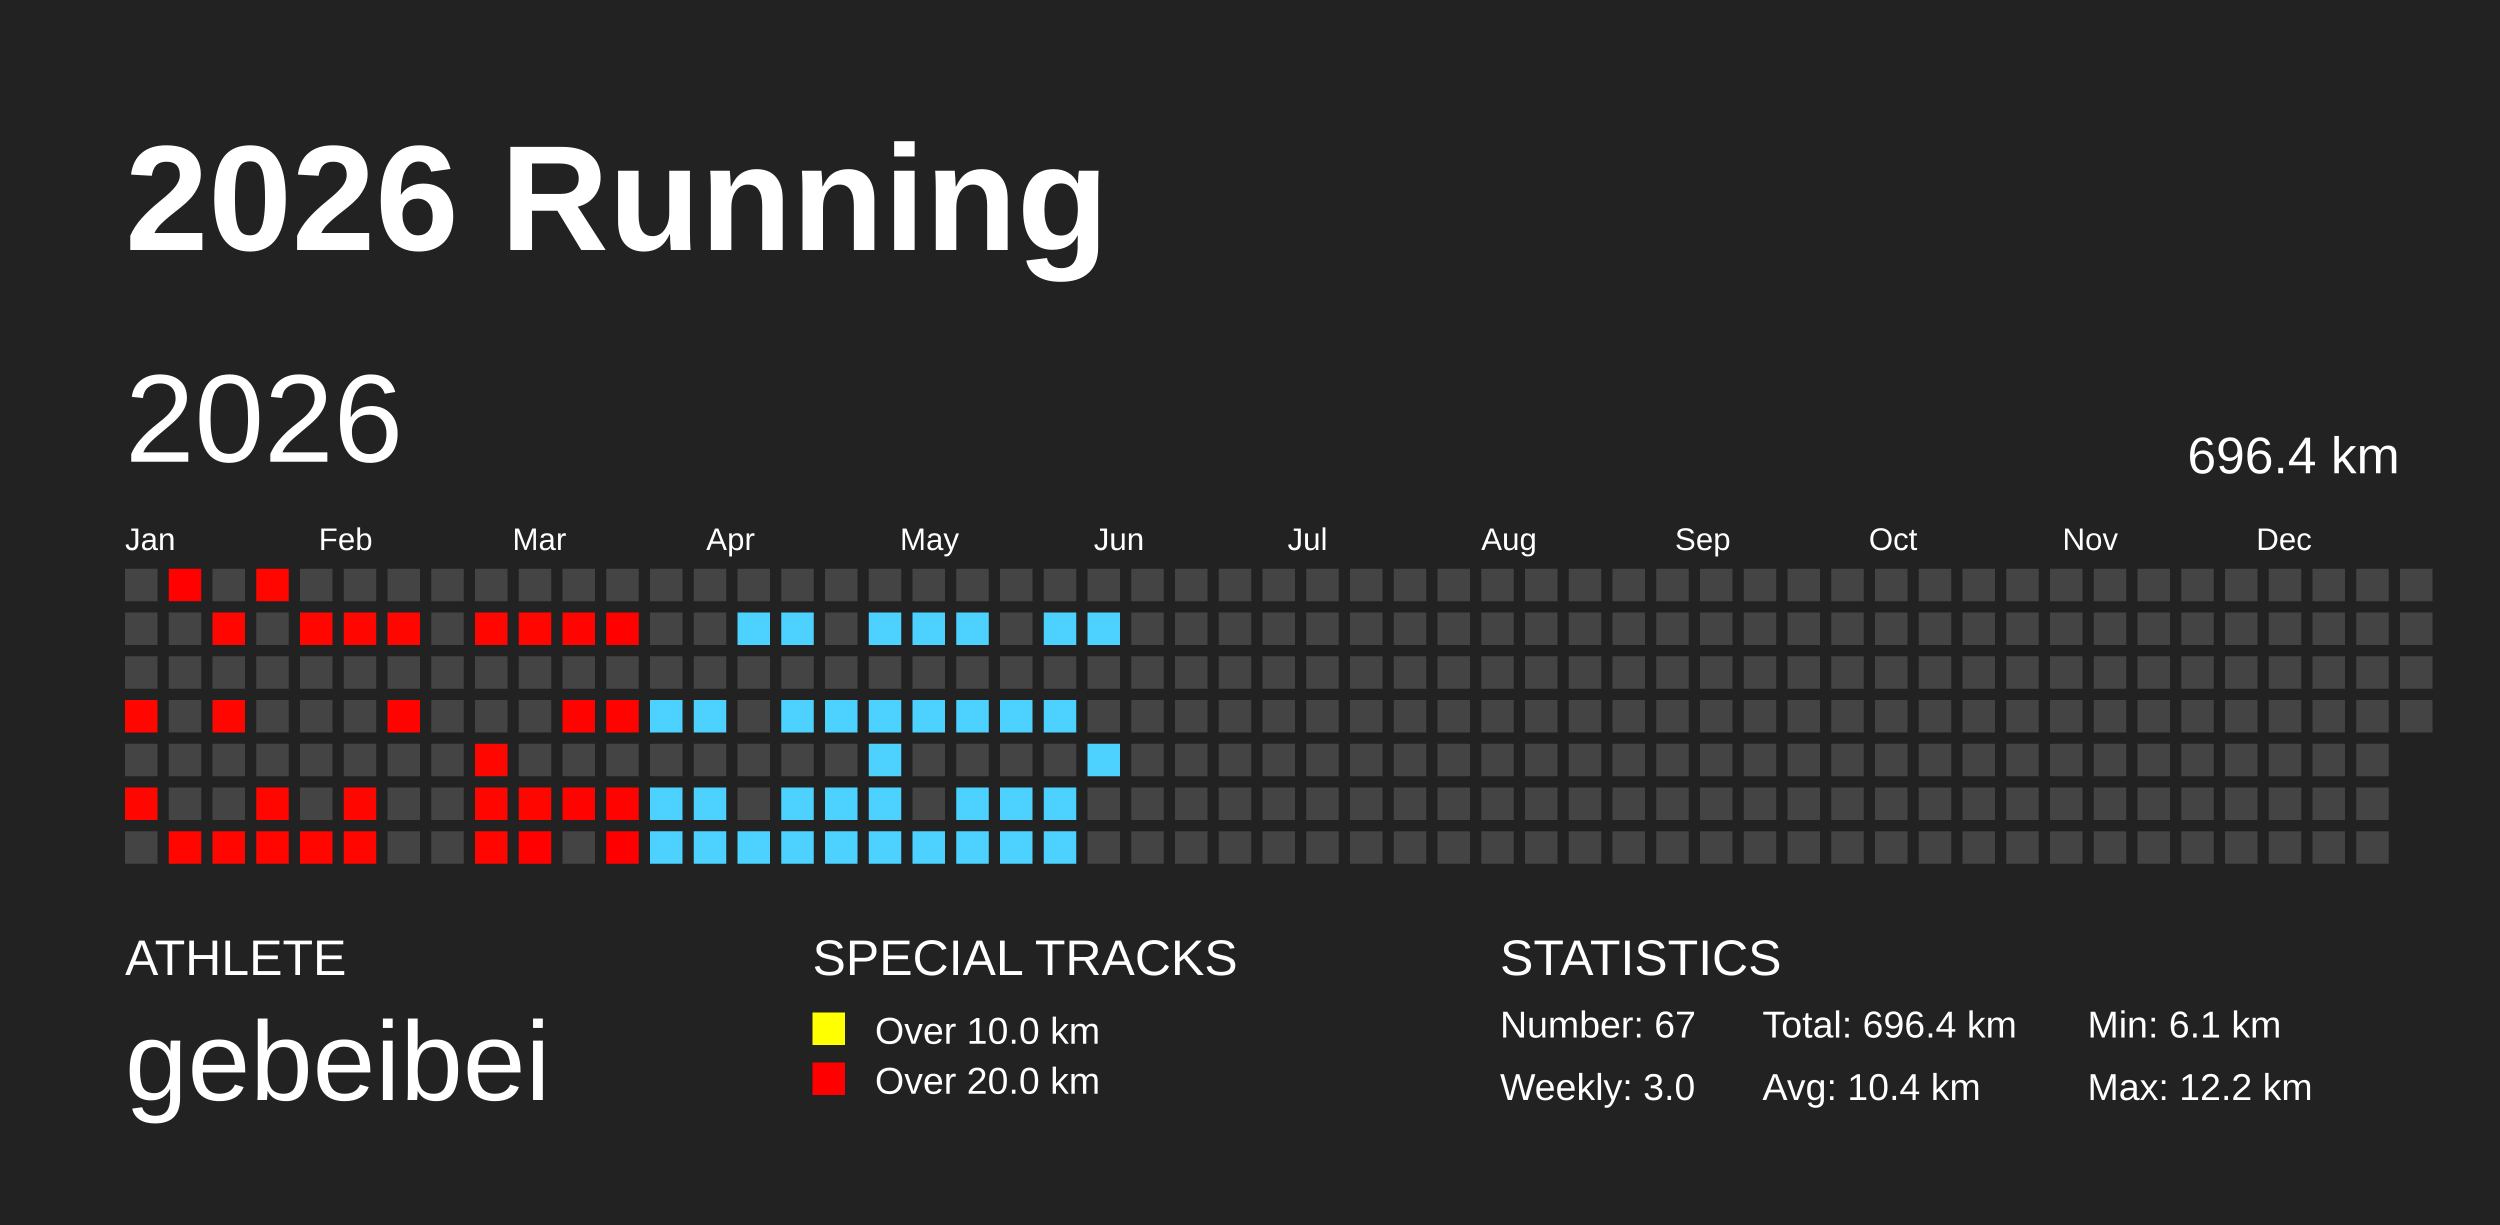
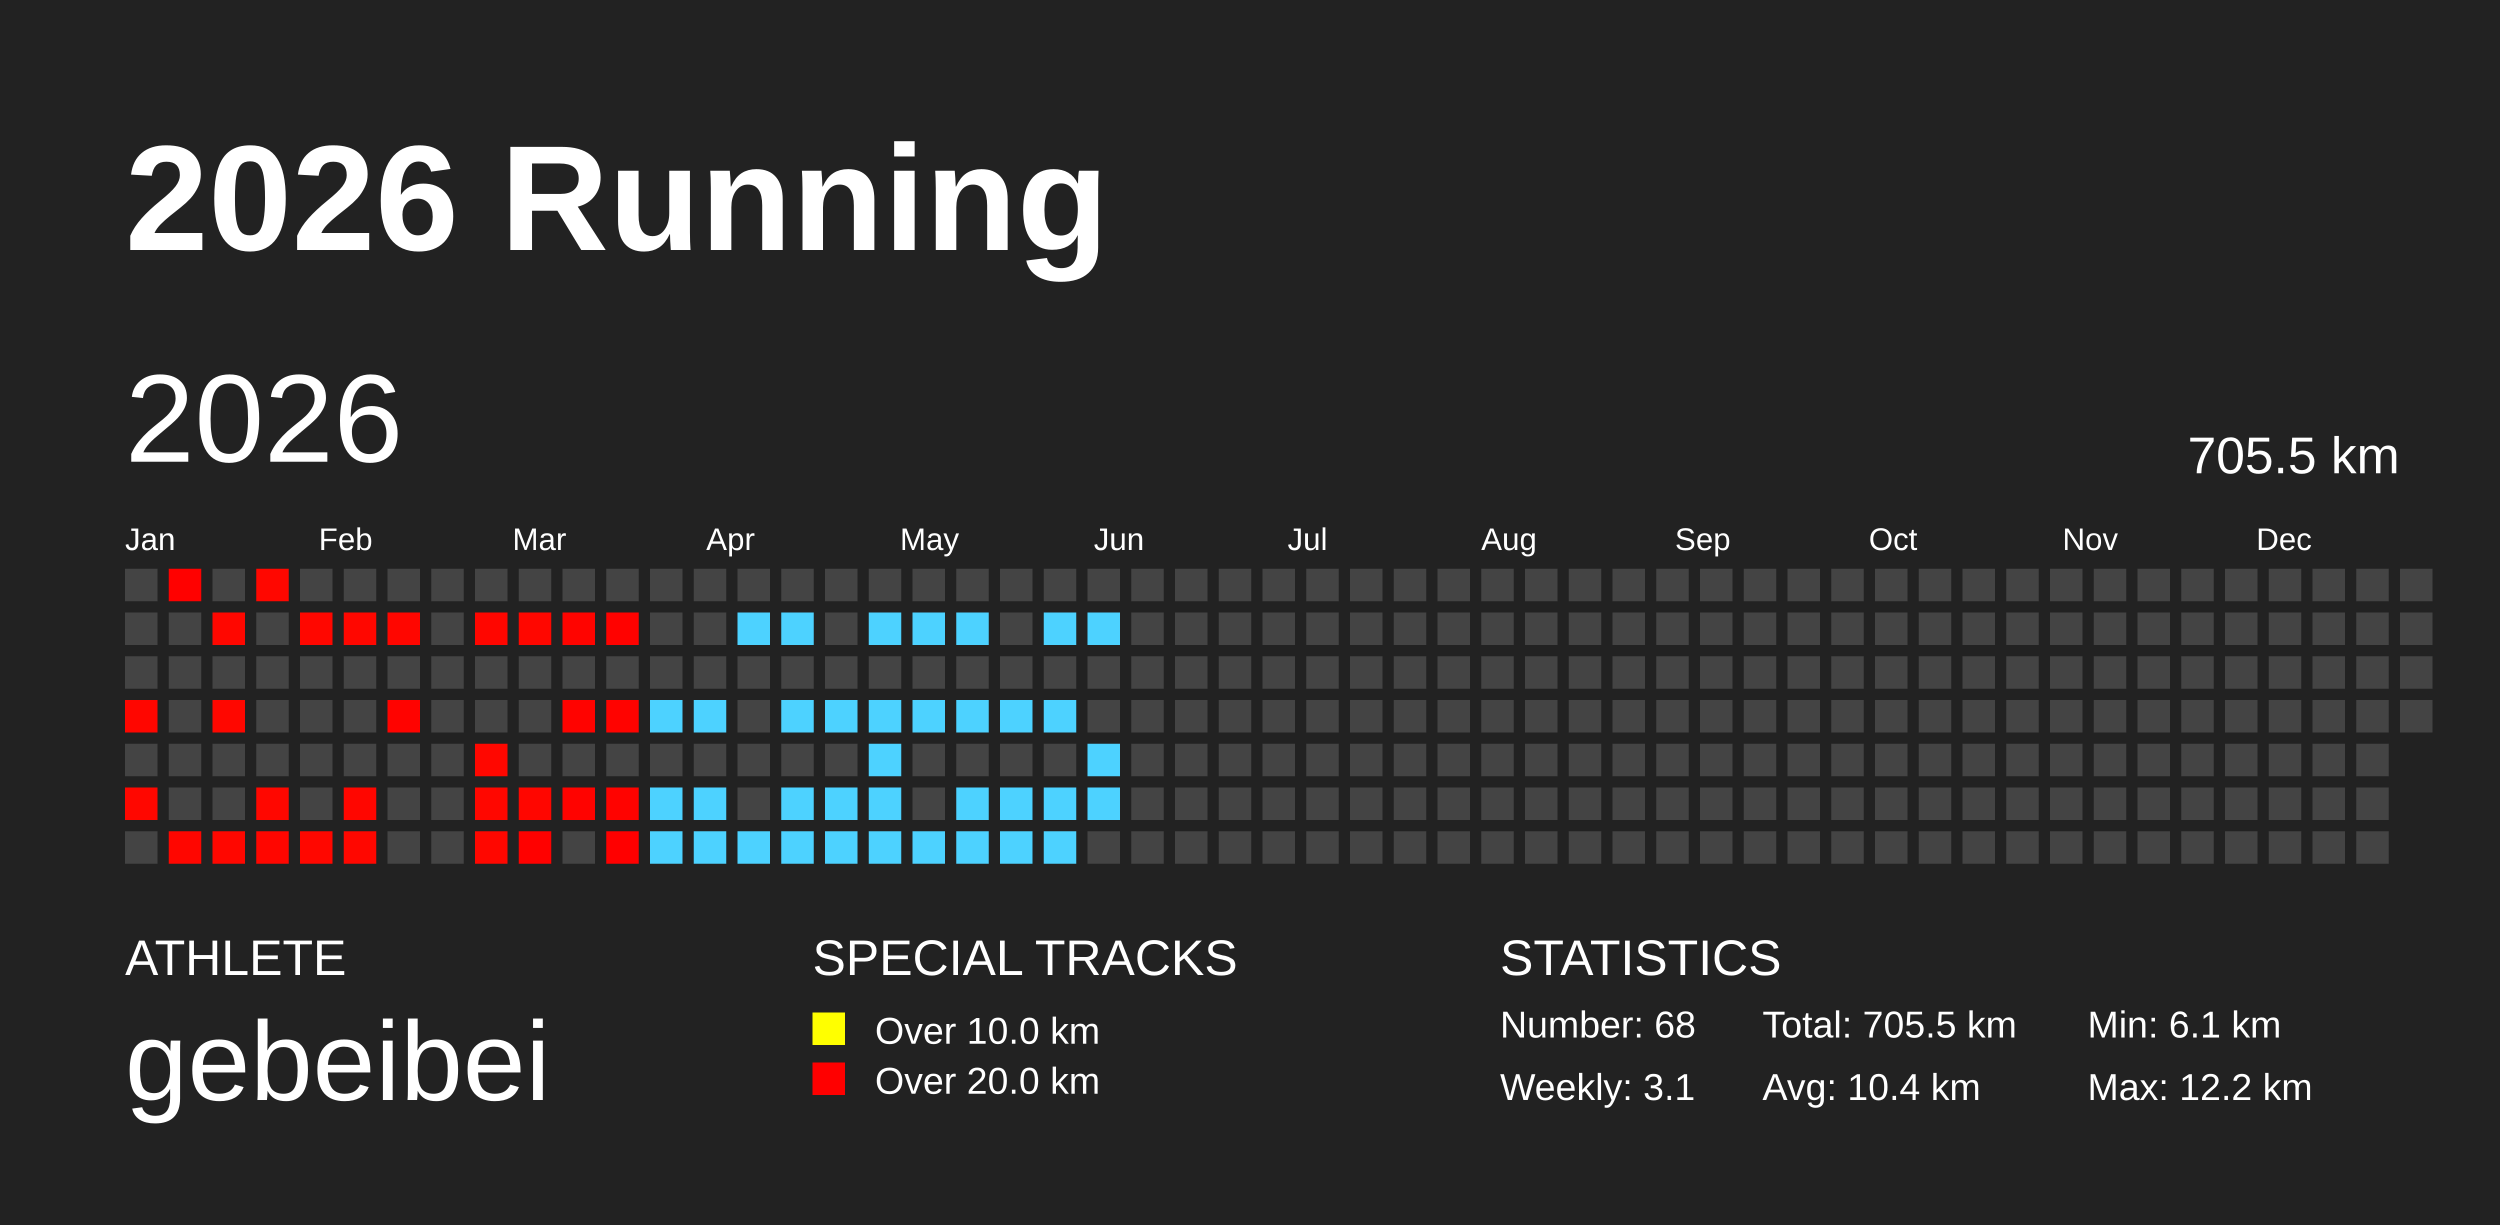
<svg xmlns="http://www.w3.org/2000/svg" baseProfile="full" height="98mm" version="1.1" viewBox="0,0,200,98" width="200mm">
  <defs />
  <rect fill="#222222" height="98" width="200" x="0" y="0" />
  <text fill="#FFFFFF" style="font-size:12px; font-family:Arial; font-weight:bold;" x="10" y="20">2026 Running</text>
  <text fill="#FFFFFF" style="font-size:4px; font-family:Arial" x="10" y="78">ATHLETE</text>
  <text fill="#FFFFFF" style="font-size:9px; font-family:Arial" x="10" y="88">gebeibei</text>
  <text fill="#FFFFFF" style="font-size:4px; font-family:Arial" x="65" y="78">SPECIAL TRACKS</text>
  <rect fill="yellow" height="2.6" width="2.6" x="65" y="81" />
  <text fill="#FFFFFF" style="font-size:3px; font-family:Arial" x="70" y="83.5">Over 10.0 km</text>
  <rect fill="red" height="2.6" width="2.6" x="65" y="85" />
  <text fill="#FFFFFF" style="font-size:3px; font-family:Arial" x="70" y="87.5">Over 20.0 km</text>
  <text fill="#FFFFFF" style="font-size:4px; font-family:Arial" x="120" y="78">STATISTICS</text>
-   <text fill="#FFFFFF" style="font-size:3px; font-family:Arial" x="120" y="83">Number: 67</text>
-   <text fill="#FFFFFF" style="font-size:3px; font-family:Arial" x="120" y="88">Weekly: 3.0</text>
-   <text fill="#FFFFFF" style="font-size:3px; font-family:Arial" x="141" y="83">Total: 696.4 km</text>
+   <text fill="#FFFFFF" style="font-size:3px; font-family:Arial" x="120" y="83">Number: 68</text>
+   <text fill="#FFFFFF" style="font-size:3px; font-family:Arial" x="120" y="88">Weekly: 3.1</text>
+   <text fill="#FFFFFF" style="font-size:3px; font-family:Arial" x="141" y="83">Total: 705.5 km</text>
  <text fill="#FFFFFF" style="font-size:3px; font-family:Arial" x="141" y="88">Avg: 10.4 km</text>
  <text fill="#FFFFFF" style="font-size:3px; font-family:Arial" x="167" y="83">Min: 6.1 km</text>
  <text fill="#FFFFFF" style="font-size:3px; font-family:Arial" x="167" y="88">Max: 12.2 km</text>
  <text dominant-baseline="hanging" fill="#FFFFFF" style="font-size:10.0px; font-family:Arial;" x="10" y="30">2026</text>
-   <text dominant-baseline="hanging" fill="#FFFFFF" style="font-size:4.125px; font-family:Arial;" x="175" y="35">696.4 km</text>
+   <text dominant-baseline="hanging" fill="#FFFFFF" style="font-size:4.125px; font-family:Arial;" x="175" y="35">705.5 km</text>
  <text fill="#FFFFFF" style="font-size:2.5px; font-family:Arial" x="10.0" y="44">Jan</text>
  <text fill="#FFFFFF" style="font-size:2.5px; font-family:Arial" x="25.5" y="44">Feb</text>
  <text fill="#FFFFFF" style="font-size:2.5px; font-family:Arial" x="41.0" y="44">Mar</text>
  <text fill="#FFFFFF" style="font-size:2.5px; font-family:Arial" x="56.5" y="44">Apr</text>
  <text fill="#FFFFFF" style="font-size:2.5px; font-family:Arial" x="72.0" y="44">May</text>
  <text fill="#FFFFFF" style="font-size:2.5px; font-family:Arial" x="87.5" y="44">Jun</text>
  <text fill="#FFFFFF" style="font-size:2.5px; font-family:Arial" x="103.0" y="44">Jul</text>
  <text fill="#FFFFFF" style="font-size:2.5px; font-family:Arial" x="118.5" y="44">Aug</text>
  <text fill="#FFFFFF" style="font-size:2.5px; font-family:Arial" x="134.0" y="44">Sep</text>
  <text fill="#FFFFFF" style="font-size:2.5px; font-family:Arial" x="149.5" y="44">Oct</text>
  <text fill="#FFFFFF" style="font-size:2.5px; font-family:Arial" x="165.0" y="44">Nov</text>
  <text fill="#FFFFFF" style="font-size:2.5px; font-family:Arial" x="180.5" y="44">Dec</text>
  <rect fill="#444444" height="2.6" width="2.6" x="10.0" y="45.5" />
  <rect fill="#444444" height="2.6" width="2.6" x="10.0" y="49.0" />
  <rect fill="#444444" height="2.6" width="2.6" x="10.0" y="52.5" />
  <rect fill="#ff0600" height="2.6" width="2.6" x="10.0" y="56.0" />
  <rect fill="#444444" height="2.6" width="2.6" x="10.0" y="59.5" />
  <rect fill="#ff0700" height="2.6" width="2.6" x="10.0" y="63.0" />
  <rect fill="#444444" height="2.6" width="2.6" x="10.0" y="66.5" />
  <rect fill="#ff0100" height="2.6" width="2.6" x="13.5" y="45.5" />
  <rect fill="#444444" height="2.6" width="2.6" x="13.5" y="49.0" />
  <rect fill="#444444" height="2.6" width="2.6" x="13.5" y="52.5" />
  <rect fill="#444444" height="2.6" width="2.6" x="13.5" y="56.0" />
  <rect fill="#444444" height="2.6" width="2.6" x="13.5" y="59.5" />
  <rect fill="#444444" height="2.6" width="2.6" x="13.5" y="63.0" />
  <rect fill="#ff0600" height="2.6" width="2.6" x="13.5" y="66.5" />
  <rect fill="#444444" height="2.6" width="2.6" x="17.0" y="45.5" />
  <rect fill="#ff0700" height="2.6" width="2.6" x="17.0" y="49.0" />
  <rect fill="#444444" height="2.6" width="2.6" x="17.0" y="52.5" />
  <rect fill="#ff0700" height="2.6" width="2.6" x="17.0" y="56.0" />
  <rect fill="#444444" height="2.6" width="2.6" x="17.0" y="59.5" />
  <rect fill="#444444" height="2.6" width="2.6" x="17.0" y="63.0" />
  <rect fill="#ff0700" height="2.6" width="2.6" x="17.0" y="66.5" />
  <rect fill="#ff0700" height="2.6" width="2.6" x="20.5" y="45.5" />
  <rect fill="#444444" height="2.6" width="2.6" x="20.5" y="49.0" />
  <rect fill="#444444" height="2.6" width="2.6" x="20.5" y="52.5" />
  <rect fill="#444444" height="2.6" width="2.6" x="20.5" y="56.0" />
  <rect fill="#444444" height="2.6" width="2.6" x="20.5" y="59.5" />
  <rect fill="#ff0700" height="2.6" width="2.6" x="20.5" y="63.0" />
  <rect fill="#ff0600" height="2.6" width="2.6" x="20.5" y="66.5" />
  <rect fill="#444444" height="2.6" width="2.6" x="24.0" y="45.5" />
  <rect fill="#ff0700" height="2.6" width="2.6" x="24.0" y="49.0" />
  <rect fill="#444444" height="2.6" width="2.6" x="24.0" y="52.5" />
  <rect fill="#444444" height="2.6" width="2.6" x="24.0" y="56.0" />
  <rect fill="#444444" height="2.6" width="2.6" x="24.0" y="59.5" />
  <rect fill="#444444" height="2.6" width="2.6" x="24.0" y="63.0" />
  <rect fill="#ff0700" height="2.6" width="2.6" x="24.0" y="66.5" />
  <rect fill="#444444" height="2.6" width="2.6" x="27.5" y="45.5" />
  <rect fill="#ff0700" height="2.6" width="2.6" x="27.5" y="49.0" />
  <rect fill="#444444" height="2.6" width="2.6" x="27.5" y="52.5" />
  <rect fill="#444444" height="2.6" width="2.6" x="27.5" y="56.0" />
  <rect fill="#444444" height="2.6" width="2.6" x="27.5" y="59.5" />
  <rect fill="#ff0600" height="2.6" width="2.6" x="27.5" y="63.0" />
  <rect fill="#ff0700" height="2.6" width="2.6" x="27.5" y="66.5" />
  <rect fill="#444444" height="2.6" width="2.6" x="31.0" y="45.5" />
  <rect fill="#ff0600" height="2.6" width="2.6" x="31.0" y="49.0" />
  <rect fill="#444444" height="2.6" width="2.6" x="31.0" y="52.5" />
  <rect fill="#ff0300" height="2.6" width="2.6" x="31.0" y="56.0" />
  <rect fill="#444444" height="2.6" width="2.6" x="31.0" y="59.5" />
  <rect fill="#444444" height="2.6" width="2.6" x="31.0" y="63.0" />
  <rect fill="#444444" height="2.6" width="2.6" x="31.0" y="66.5" />
  <rect fill="#444444" height="2.6" width="2.6" x="34.5" y="45.5" />
  <rect fill="#444444" height="2.6" width="2.6" x="34.5" y="49.0" />
  <rect fill="#444444" height="2.6" width="2.6" x="34.5" y="52.5" />
  <rect fill="#444444" height="2.6" width="2.6" x="34.5" y="56.0" />
  <rect fill="#444444" height="2.6" width="2.6" x="34.5" y="59.5" />
  <rect fill="#444444" height="2.6" width="2.6" x="34.5" y="63.0" />
  <rect fill="#444444" height="2.6" width="2.6" x="34.5" y="66.5" />
  <rect fill="#444444" height="2.6" width="2.6" x="38.0" y="45.5" />
  <rect fill="#ff0600" height="2.6" width="2.6" x="38.0" y="49.0" />
  <rect fill="#444444" height="2.6" width="2.6" x="38.0" y="52.5" />
  <rect fill="#444444" height="2.6" width="2.6" x="38.0" y="56.0" />
  <rect fill="#ff0700" height="2.6" width="2.6" x="38.0" y="59.5" />
  <rect fill="#ff0700" height="2.6" width="2.6" x="38.0" y="63.0" />
  <rect fill="#ff0700" height="2.6" width="2.6" x="38.0" y="66.5" />
  <rect fill="#444444" height="2.6" width="2.6" x="41.5" y="45.5" />
  <rect fill="#ff0700" height="2.6" width="2.6" x="41.5" y="49.0" />
  <rect fill="#444444" height="2.6" width="2.6" x="41.5" y="52.5" />
  <rect fill="#444444" height="2.6" width="2.6" x="41.5" y="56.0" />
  <rect fill="#444444" height="2.6" width="2.6" x="41.5" y="59.5" />
  <rect fill="#ff0600" height="2.6" width="2.6" x="41.5" y="63.0" />
  <rect fill="#ff0100" height="2.6" width="2.6" x="41.5" y="66.5" />
  <rect fill="#444444" height="2.6" width="2.6" x="45.0" y="45.5" />
  <rect fill="#ff0400" height="2.6" width="2.6" x="45.0" y="49.0" />
  <rect fill="#444444" height="2.6" width="2.6" x="45.0" y="52.5" />
  <rect fill="#ff0300" height="2.6" width="2.6" x="45.0" y="56.0" />
  <rect fill="#444444" height="2.6" width="2.6" x="45.0" y="59.5" />
  <rect fill="#ff0300" height="2.6" width="2.6" x="45.0" y="63.0" />
  <rect fill="#444444" height="2.6" width="2.6" x="45.0" y="66.5" />
  <rect fill="#444444" height="2.6" width="2.6" x="48.5" y="45.5" />
  <rect fill="#ff0200" height="2.6" width="2.6" x="48.5" y="49.0" />
  <rect fill="#444444" height="2.6" width="2.6" x="48.5" y="52.5" />
  <rect fill="#ff0300" height="2.6" width="2.6" x="48.5" y="56.0" />
  <rect fill="#444444" height="2.6" width="2.6" x="48.5" y="59.5" />
  <rect fill="#ff0300" height="2.6" width="2.6" x="48.5" y="63.0" />
  <rect fill="#ff0000" height="2.6" width="2.6" x="48.5" y="66.5" />
  <rect fill="#444444" height="2.6" width="2.6" x="52.0" y="45.5" />
  <rect fill="#444444" height="2.6" width="2.6" x="52.0" y="49.0" />
  <rect fill="#444444" height="2.6" width="2.6" x="52.0" y="52.5" />
  <rect fill="#4dd2ff" height="2.6" width="2.6" x="52.0" y="56.0" />
  <rect fill="#444444" height="2.6" width="2.6" x="52.0" y="59.5" />
  <rect fill="#4dd2ff" height="2.6" width="2.6" x="52.0" y="63.0" />
  <rect fill="#4dd2ff" height="2.6" width="2.6" x="52.0" y="66.5" />
  <rect fill="#444444" height="2.6" width="2.6" x="55.5" y="45.5" />
  <rect fill="#444444" height="2.6" width="2.6" x="55.5" y="49.0" />
  <rect fill="#444444" height="2.6" width="2.6" x="55.5" y="52.5" />
  <rect fill="#4dd2ff" height="2.6" width="2.6" x="55.5" y="56.0" />
  <rect fill="#444444" height="2.6" width="2.6" x="55.5" y="59.5" />
  <rect fill="#4dd2ff" height="2.6" width="2.6" x="55.5" y="63.0" />
  <rect fill="#4dd2ff" height="2.6" width="2.6" x="55.5" y="66.5" />
  <rect fill="#444444" height="2.6" width="2.6" x="59.0" y="45.5" />
  <rect fill="#4dd2ff" height="2.6" width="2.6" x="59.0" y="49.0" />
  <rect fill="#444444" height="2.6" width="2.6" x="59.0" y="52.5" />
  <rect fill="#444444" height="2.6" width="2.6" x="59.0" y="56.0" />
  <rect fill="#444444" height="2.6" width="2.6" x="59.0" y="59.5" />
  <rect fill="#444444" height="2.6" width="2.6" x="59.0" y="63.0" />
  <rect fill="#4dd2ff" height="2.6" width="2.6" x="59.0" y="66.5" />
  <rect fill="#444444" height="2.6" width="2.6" x="62.5" y="45.5" />
  <rect fill="#4dd2ff" height="2.6" width="2.6" x="62.5" y="49.0" />
  <rect fill="#444444" height="2.6" width="2.6" x="62.5" y="52.5" />
  <rect fill="#4dd2ff" height="2.6" width="2.6" x="62.5" y="56.0" />
  <rect fill="#444444" height="2.6" width="2.6" x="62.5" y="59.5" />
  <rect fill="#4dd2ff" height="2.6" width="2.6" x="62.5" y="63.0" />
  <rect fill="#4dd2ff" height="2.6" width="2.6" x="62.5" y="66.5" />
  <rect fill="#444444" height="2.6" width="2.6" x="66.0" y="45.5" />
  <rect fill="#444444" height="2.6" width="2.6" x="66.0" y="49.0" />
  <rect fill="#444444" height="2.6" width="2.6" x="66.0" y="52.5" />
  <rect fill="#4dd2ff" height="2.6" width="2.6" x="66.0" y="56.0" />
  <rect fill="#444444" height="2.6" width="2.6" x="66.0" y="59.5" />
  <rect fill="#4dd2ff" height="2.6" width="2.6" x="66.0" y="63.0" />
  <rect fill="#4dd2ff" height="2.6" width="2.6" x="66.0" y="66.5" />
  <rect fill="#444444" height="2.6" width="2.6" x="69.5" y="45.5" />
  <rect fill="#4dd2ff" height="2.6" width="2.6" x="69.5" y="49.0" />
  <rect fill="#444444" height="2.6" width="2.6" x="69.5" y="52.5" />
  <rect fill="#4dd2ff" height="2.6" width="2.6" x="69.5" y="56.0" />
  <rect fill="#4dd2ff" height="2.6" width="2.6" x="69.5" y="59.5" />
  <rect fill="#4dd2ff" height="2.6" width="2.6" x="69.5" y="63.0" />
  <rect fill="#4dd2ff" height="2.6" width="2.6" x="69.5" y="66.5" />
  <rect fill="#444444" height="2.6" width="2.6" x="73.0" y="45.5" />
  <rect fill="#4dd2ff" height="2.6" width="2.6" x="73.0" y="49.0" />
  <rect fill="#444444" height="2.6" width="2.6" x="73.0" y="52.5" />
  <rect fill="#4dd2ff" height="2.6" width="2.6" x="73.0" y="56.0" />
  <rect fill="#444444" height="2.6" width="2.6" x="73.0" y="59.5" />
  <rect fill="#444444" height="2.6" width="2.6" x="73.0" y="63.0" />
  <rect fill="#4dd2ff" height="2.6" width="2.6" x="73.0" y="66.5" />
  <rect fill="#444444" height="2.6" width="2.6" x="76.5" y="45.5" />
  <rect fill="#4dd2ff" height="2.6" width="2.6" x="76.5" y="49.0" />
  <rect fill="#444444" height="2.6" width="2.6" x="76.5" y="52.5" />
  <rect fill="#4dd2ff" height="2.6" width="2.6" x="76.5" y="56.0" />
  <rect fill="#444444" height="2.6" width="2.6" x="76.5" y="59.5" />
  <rect fill="#4dd2ff" height="2.6" width="2.6" x="76.5" y="63.0" />
  <rect fill="#4dd2ff" height="2.6" width="2.6" x="76.5" y="66.5" />
  <rect fill="#444444" height="2.6" width="2.6" x="80.0" y="45.5" />
  <rect fill="#444444" height="2.6" width="2.6" x="80.0" y="49.0" />
  <rect fill="#444444" height="2.6" width="2.6" x="80.0" y="52.5" />
  <rect fill="#4dd2ff" height="2.6" width="2.6" x="80.0" y="56.0" />
  <rect fill="#444444" height="2.6" width="2.6" x="80.0" y="59.5" />
  <rect fill="#4dd2ff" height="2.6" width="2.6" x="80.0" y="63.0" />
  <rect fill="#4dd2ff" height="2.6" width="2.6" x="80.0" y="66.5" />
  <rect fill="#444444" height="2.6" width="2.6" x="83.5" y="45.5" />
  <rect fill="#4dd2ff" height="2.6" width="2.6" x="83.5" y="49.0" />
  <rect fill="#444444" height="2.6" width="2.6" x="83.5" y="52.5" />
  <rect fill="#4dd2ff" height="2.6" width="2.6" x="83.5" y="56.0" />
  <rect fill="#444444" height="2.6" width="2.6" x="83.5" y="59.5" />
  <rect fill="#4dd2ff" height="2.6" width="2.6" x="83.5" y="63.0" />
  <rect fill="#4dd2ff" height="2.6" width="2.6" x="83.5" y="66.5" />
  <rect fill="#444444" height="2.6" width="2.6" x="87.0" y="45.5" />
  <rect fill="#4dd2ff" height="2.6" width="2.6" x="87.0" y="49.0" />
  <rect fill="#444444" height="2.6" width="2.6" x="87.0" y="52.5" />
  <rect fill="#444444" height="2.6" width="2.6" x="87.0" y="56.0" />
  <rect fill="#4dd2ff" height="2.6" width="2.6" x="87.0" y="59.5" />
-   <rect fill="#444444" height="2.6" width="2.6" x="87.0" y="63.0" />
+   <rect fill="#4dd2ff" height="2.6" width="2.6" x="87.0" y="63.0" />
  <rect fill="#444444" height="2.6" width="2.6" x="87.0" y="66.5" />
  <rect fill="#444444" height="2.6" width="2.6" x="90.5" y="45.5" />
  <rect fill="#444444" height="2.6" width="2.6" x="90.5" y="49.0" />
  <rect fill="#444444" height="2.6" width="2.6" x="90.5" y="52.5" />
  <rect fill="#444444" height="2.6" width="2.6" x="90.5" y="56.0" />
  <rect fill="#444444" height="2.6" width="2.6" x="90.5" y="59.5" />
  <rect fill="#444444" height="2.6" width="2.6" x="90.5" y="63.0" />
  <rect fill="#444444" height="2.6" width="2.6" x="90.5" y="66.5" />
  <rect fill="#444444" height="2.6" width="2.6" x="94.0" y="45.5" />
  <rect fill="#444444" height="2.6" width="2.6" x="94.0" y="49.0" />
  <rect fill="#444444" height="2.6" width="2.6" x="94.0" y="52.5" />
  <rect fill="#444444" height="2.6" width="2.6" x="94.0" y="56.0" />
  <rect fill="#444444" height="2.6" width="2.6" x="94.0" y="59.5" />
  <rect fill="#444444" height="2.6" width="2.6" x="94.0" y="63.0" />
  <rect fill="#444444" height="2.6" width="2.6" x="94.0" y="66.5" />
  <rect fill="#444444" height="2.6" width="2.6" x="97.5" y="45.5" />
  <rect fill="#444444" height="2.6" width="2.6" x="97.5" y="49.0" />
  <rect fill="#444444" height="2.6" width="2.6" x="97.5" y="52.5" />
  <rect fill="#444444" height="2.6" width="2.6" x="97.5" y="56.0" />
  <rect fill="#444444" height="2.6" width="2.6" x="97.5" y="59.5" />
  <rect fill="#444444" height="2.6" width="2.6" x="97.5" y="63.0" />
  <rect fill="#444444" height="2.6" width="2.6" x="97.5" y="66.5" />
  <rect fill="#444444" height="2.6" width="2.6" x="101.0" y="45.5" />
  <rect fill="#444444" height="2.6" width="2.6" x="101.0" y="49.0" />
  <rect fill="#444444" height="2.6" width="2.6" x="101.0" y="52.5" />
  <rect fill="#444444" height="2.6" width="2.6" x="101.0" y="56.0" />
  <rect fill="#444444" height="2.6" width="2.6" x="101.0" y="59.5" />
  <rect fill="#444444" height="2.6" width="2.6" x="101.0" y="63.0" />
  <rect fill="#444444" height="2.6" width="2.6" x="101.0" y="66.5" />
  <rect fill="#444444" height="2.6" width="2.6" x="104.5" y="45.5" />
  <rect fill="#444444" height="2.6" width="2.6" x="104.5" y="49.0" />
  <rect fill="#444444" height="2.6" width="2.6" x="104.5" y="52.5" />
  <rect fill="#444444" height="2.6" width="2.6" x="104.5" y="56.0" />
  <rect fill="#444444" height="2.6" width="2.6" x="104.5" y="59.5" />
  <rect fill="#444444" height="2.6" width="2.6" x="104.5" y="63.0" />
  <rect fill="#444444" height="2.6" width="2.6" x="104.5" y="66.5" />
  <rect fill="#444444" height="2.6" width="2.6" x="108.0" y="45.5" />
  <rect fill="#444444" height="2.6" width="2.6" x="108.0" y="49.0" />
  <rect fill="#444444" height="2.6" width="2.6" x="108.0" y="52.5" />
  <rect fill="#444444" height="2.6" width="2.6" x="108.0" y="56.0" />
  <rect fill="#444444" height="2.6" width="2.6" x="108.0" y="59.5" />
  <rect fill="#444444" height="2.6" width="2.6" x="108.0" y="63.0" />
  <rect fill="#444444" height="2.6" width="2.6" x="108.0" y="66.5" />
  <rect fill="#444444" height="2.6" width="2.6" x="111.5" y="45.5" />
  <rect fill="#444444" height="2.6" width="2.6" x="111.5" y="49.0" />
  <rect fill="#444444" height="2.6" width="2.6" x="111.5" y="52.5" />
  <rect fill="#444444" height="2.6" width="2.6" x="111.5" y="56.0" />
  <rect fill="#444444" height="2.6" width="2.6" x="111.5" y="59.5" />
  <rect fill="#444444" height="2.6" width="2.6" x="111.5" y="63.0" />
  <rect fill="#444444" height="2.6" width="2.6" x="111.5" y="66.5" />
  <rect fill="#444444" height="2.6" width="2.6" x="115.0" y="45.5" />
  <rect fill="#444444" height="2.6" width="2.6" x="115.0" y="49.0" />
  <rect fill="#444444" height="2.6" width="2.6" x="115.0" y="52.5" />
  <rect fill="#444444" height="2.6" width="2.6" x="115.0" y="56.0" />
  <rect fill="#444444" height="2.6" width="2.6" x="115.0" y="59.5" />
  <rect fill="#444444" height="2.6" width="2.6" x="115.0" y="63.0" />
  <rect fill="#444444" height="2.6" width="2.6" x="115.0" y="66.5" />
  <rect fill="#444444" height="2.6" width="2.6" x="118.5" y="45.5" />
  <rect fill="#444444" height="2.6" width="2.6" x="118.5" y="49.0" />
  <rect fill="#444444" height="2.6" width="2.6" x="118.5" y="52.5" />
  <rect fill="#444444" height="2.6" width="2.6" x="118.5" y="56.0" />
  <rect fill="#444444" height="2.6" width="2.6" x="118.5" y="59.5" />
  <rect fill="#444444" height="2.6" width="2.6" x="118.5" y="63.0" />
  <rect fill="#444444" height="2.6" width="2.6" x="118.5" y="66.5" />
  <rect fill="#444444" height="2.6" width="2.6" x="122.0" y="45.5" />
  <rect fill="#444444" height="2.6" width="2.6" x="122.0" y="49.0" />
  <rect fill="#444444" height="2.6" width="2.6" x="122.0" y="52.5" />
  <rect fill="#444444" height="2.6" width="2.6" x="122.0" y="56.0" />
  <rect fill="#444444" height="2.6" width="2.6" x="122.0" y="59.5" />
  <rect fill="#444444" height="2.6" width="2.6" x="122.0" y="63.0" />
  <rect fill="#444444" height="2.6" width="2.6" x="122.0" y="66.5" />
  <rect fill="#444444" height="2.6" width="2.6" x="125.5" y="45.5" />
  <rect fill="#444444" height="2.6" width="2.6" x="125.5" y="49.0" />
  <rect fill="#444444" height="2.6" width="2.6" x="125.5" y="52.5" />
  <rect fill="#444444" height="2.6" width="2.6" x="125.5" y="56.0" />
  <rect fill="#444444" height="2.6" width="2.6" x="125.5" y="59.5" />
  <rect fill="#444444" height="2.6" width="2.6" x="125.5" y="63.0" />
  <rect fill="#444444" height="2.6" width="2.6" x="125.5" y="66.5" />
  <rect fill="#444444" height="2.6" width="2.6" x="129.0" y="45.5" />
  <rect fill="#444444" height="2.6" width="2.6" x="129.0" y="49.0" />
  <rect fill="#444444" height="2.6" width="2.6" x="129.0" y="52.5" />
  <rect fill="#444444" height="2.6" width="2.6" x="129.0" y="56.0" />
  <rect fill="#444444" height="2.6" width="2.6" x="129.0" y="59.5" />
  <rect fill="#444444" height="2.6" width="2.6" x="129.0" y="63.0" />
  <rect fill="#444444" height="2.6" width="2.6" x="129.0" y="66.5" />
  <rect fill="#444444" height="2.6" width="2.6" x="132.5" y="45.5" />
  <rect fill="#444444" height="2.6" width="2.6" x="132.5" y="49.0" />
  <rect fill="#444444" height="2.6" width="2.6" x="132.5" y="52.5" />
  <rect fill="#444444" height="2.6" width="2.6" x="132.5" y="56.0" />
  <rect fill="#444444" height="2.6" width="2.6" x="132.5" y="59.5" />
  <rect fill="#444444" height="2.6" width="2.6" x="132.5" y="63.0" />
  <rect fill="#444444" height="2.6" width="2.6" x="132.5" y="66.5" />
  <rect fill="#444444" height="2.6" width="2.6" x="136.0" y="45.5" />
  <rect fill="#444444" height="2.6" width="2.6" x="136.0" y="49.0" />
  <rect fill="#444444" height="2.6" width="2.6" x="136.0" y="52.5" />
  <rect fill="#444444" height="2.6" width="2.6" x="136.0" y="56.0" />
  <rect fill="#444444" height="2.6" width="2.6" x="136.0" y="59.5" />
  <rect fill="#444444" height="2.6" width="2.6" x="136.0" y="63.0" />
  <rect fill="#444444" height="2.6" width="2.6" x="136.0" y="66.5" />
  <rect fill="#444444" height="2.6" width="2.6" x="139.5" y="45.5" />
  <rect fill="#444444" height="2.6" width="2.6" x="139.5" y="49.0" />
  <rect fill="#444444" height="2.6" width="2.6" x="139.5" y="52.5" />
  <rect fill="#444444" height="2.6" width="2.6" x="139.5" y="56.0" />
  <rect fill="#444444" height="2.6" width="2.6" x="139.5" y="59.5" />
  <rect fill="#444444" height="2.6" width="2.6" x="139.5" y="63.0" />
  <rect fill="#444444" height="2.6" width="2.6" x="139.5" y="66.5" />
  <rect fill="#444444" height="2.6" width="2.6" x="143.0" y="45.5" />
  <rect fill="#444444" height="2.6" width="2.6" x="143.0" y="49.0" />
  <rect fill="#444444" height="2.6" width="2.6" x="143.0" y="52.5" />
  <rect fill="#444444" height="2.6" width="2.6" x="143.0" y="56.0" />
  <rect fill="#444444" height="2.6" width="2.6" x="143.0" y="59.5" />
  <rect fill="#444444" height="2.6" width="2.6" x="143.0" y="63.0" />
  <rect fill="#444444" height="2.6" width="2.6" x="143.0" y="66.5" />
  <rect fill="#444444" height="2.6" width="2.6" x="146.5" y="45.5" />
  <rect fill="#444444" height="2.6" width="2.6" x="146.5" y="49.0" />
  <rect fill="#444444" height="2.6" width="2.6" x="146.5" y="52.5" />
  <rect fill="#444444" height="2.6" width="2.6" x="146.5" y="56.0" />
  <rect fill="#444444" height="2.6" width="2.6" x="146.5" y="59.5" />
  <rect fill="#444444" height="2.6" width="2.6" x="146.5" y="63.0" />
  <rect fill="#444444" height="2.6" width="2.6" x="146.5" y="66.5" />
  <rect fill="#444444" height="2.6" width="2.6" x="150.0" y="45.5" />
  <rect fill="#444444" height="2.6" width="2.6" x="150.0" y="49.0" />
  <rect fill="#444444" height="2.6" width="2.6" x="150.0" y="52.5" />
  <rect fill="#444444" height="2.6" width="2.6" x="150.0" y="56.0" />
  <rect fill="#444444" height="2.6" width="2.6" x="150.0" y="59.5" />
  <rect fill="#444444" height="2.6" width="2.6" x="150.0" y="63.0" />
  <rect fill="#444444" height="2.6" width="2.6" x="150.0" y="66.5" />
  <rect fill="#444444" height="2.6" width="2.6" x="153.5" y="45.5" />
  <rect fill="#444444" height="2.6" width="2.6" x="153.5" y="49.0" />
  <rect fill="#444444" height="2.6" width="2.6" x="153.5" y="52.5" />
  <rect fill="#444444" height="2.6" width="2.6" x="153.5" y="56.0" />
  <rect fill="#444444" height="2.6" width="2.6" x="153.5" y="59.5" />
  <rect fill="#444444" height="2.6" width="2.6" x="153.5" y="63.0" />
  <rect fill="#444444" height="2.6" width="2.6" x="153.5" y="66.5" />
  <rect fill="#444444" height="2.6" width="2.6" x="157.0" y="45.5" />
  <rect fill="#444444" height="2.6" width="2.6" x="157.0" y="49.0" />
  <rect fill="#444444" height="2.6" width="2.6" x="157.0" y="52.5" />
  <rect fill="#444444" height="2.6" width="2.6" x="157.0" y="56.0" />
  <rect fill="#444444" height="2.6" width="2.6" x="157.0" y="59.5" />
  <rect fill="#444444" height="2.6" width="2.6" x="157.0" y="63.0" />
  <rect fill="#444444" height="2.6" width="2.6" x="157.0" y="66.5" />
  <rect fill="#444444" height="2.6" width="2.6" x="160.5" y="45.5" />
  <rect fill="#444444" height="2.6" width="2.6" x="160.5" y="49.0" />
  <rect fill="#444444" height="2.6" width="2.6" x="160.5" y="52.5" />
  <rect fill="#444444" height="2.6" width="2.6" x="160.5" y="56.0" />
  <rect fill="#444444" height="2.6" width="2.6" x="160.5" y="59.5" />
  <rect fill="#444444" height="2.6" width="2.6" x="160.5" y="63.0" />
  <rect fill="#444444" height="2.6" width="2.6" x="160.5" y="66.5" />
  <rect fill="#444444" height="2.6" width="2.6" x="164.0" y="45.5" />
  <rect fill="#444444" height="2.6" width="2.6" x="164.0" y="49.0" />
  <rect fill="#444444" height="2.6" width="2.6" x="164.0" y="52.5" />
  <rect fill="#444444" height="2.6" width="2.6" x="164.0" y="56.0" />
  <rect fill="#444444" height="2.6" width="2.6" x="164.0" y="59.5" />
  <rect fill="#444444" height="2.6" width="2.6" x="164.0" y="63.0" />
  <rect fill="#444444" height="2.6" width="2.6" x="164.0" y="66.5" />
  <rect fill="#444444" height="2.6" width="2.6" x="167.5" y="45.5" />
  <rect fill="#444444" height="2.6" width="2.6" x="167.5" y="49.0" />
  <rect fill="#444444" height="2.6" width="2.6" x="167.5" y="52.5" />
  <rect fill="#444444" height="2.6" width="2.6" x="167.5" y="56.0" />
  <rect fill="#444444" height="2.6" width="2.6" x="167.5" y="59.5" />
  <rect fill="#444444" height="2.6" width="2.6" x="167.5" y="63.0" />
  <rect fill="#444444" height="2.6" width="2.6" x="167.5" y="66.5" />
  <rect fill="#444444" height="2.6" width="2.6" x="171.0" y="45.5" />
  <rect fill="#444444" height="2.6" width="2.6" x="171.0" y="49.0" />
  <rect fill="#444444" height="2.6" width="2.6" x="171.0" y="52.5" />
  <rect fill="#444444" height="2.6" width="2.6" x="171.0" y="56.0" />
  <rect fill="#444444" height="2.6" width="2.6" x="171.0" y="59.5" />
  <rect fill="#444444" height="2.6" width="2.6" x="171.0" y="63.0" />
  <rect fill="#444444" height="2.6" width="2.6" x="171.0" y="66.5" />
  <rect fill="#444444" height="2.6" width="2.6" x="174.5" y="45.5" />
  <rect fill="#444444" height="2.6" width="2.6" x="174.5" y="49.0" />
  <rect fill="#444444" height="2.6" width="2.6" x="174.5" y="52.5" />
  <rect fill="#444444" height="2.6" width="2.6" x="174.5" y="56.0" />
  <rect fill="#444444" height="2.6" width="2.6" x="174.5" y="59.5" />
  <rect fill="#444444" height="2.6" width="2.6" x="174.5" y="63.0" />
  <rect fill="#444444" height="2.6" width="2.6" x="174.5" y="66.5" />
  <rect fill="#444444" height="2.6" width="2.6" x="178.0" y="45.5" />
  <rect fill="#444444" height="2.6" width="2.6" x="178.0" y="49.0" />
  <rect fill="#444444" height="2.6" width="2.6" x="178.0" y="52.5" />
  <rect fill="#444444" height="2.6" width="2.6" x="178.0" y="56.0" />
  <rect fill="#444444" height="2.6" width="2.6" x="178.0" y="59.5" />
  <rect fill="#444444" height="2.6" width="2.6" x="178.0" y="63.0" />
  <rect fill="#444444" height="2.6" width="2.6" x="178.0" y="66.5" />
  <rect fill="#444444" height="2.6" width="2.6" x="181.5" y="45.5" />
  <rect fill="#444444" height="2.6" width="2.6" x="181.5" y="49.0" />
  <rect fill="#444444" height="2.6" width="2.6" x="181.5" y="52.5" />
  <rect fill="#444444" height="2.6" width="2.6" x="181.5" y="56.0" />
  <rect fill="#444444" height="2.6" width="2.6" x="181.5" y="59.5" />
  <rect fill="#444444" height="2.6" width="2.6" x="181.5" y="63.0" />
  <rect fill="#444444" height="2.6" width="2.6" x="181.5" y="66.5" />
  <rect fill="#444444" height="2.6" width="2.6" x="185.0" y="45.5" />
  <rect fill="#444444" height="2.6" width="2.6" x="185.0" y="49.0" />
  <rect fill="#444444" height="2.6" width="2.6" x="185.0" y="52.5" />
  <rect fill="#444444" height="2.6" width="2.6" x="185.0" y="56.0" />
  <rect fill="#444444" height="2.6" width="2.6" x="185.0" y="59.5" />
  <rect fill="#444444" height="2.6" width="2.6" x="185.0" y="63.0" />
  <rect fill="#444444" height="2.6" width="2.6" x="185.0" y="66.5" />
  <rect fill="#444444" height="2.6" width="2.6" x="188.5" y="45.5" />
  <rect fill="#444444" height="2.6" width="2.6" x="188.5" y="49.0" />
  <rect fill="#444444" height="2.6" width="2.6" x="188.5" y="52.5" />
  <rect fill="#444444" height="2.6" width="2.6" x="188.5" y="56.0" />
  <rect fill="#444444" height="2.6" width="2.6" x="188.5" y="59.5" />
  <rect fill="#444444" height="2.6" width="2.6" x="188.5" y="63.0" />
  <rect fill="#444444" height="2.6" width="2.6" x="188.5" y="66.5" />
  <rect fill="#444444" height="2.6" width="2.6" x="192.0" y="45.5" />
  <rect fill="#444444" height="2.6" width="2.6" x="192.0" y="49.0" />
  <rect fill="#444444" height="2.6" width="2.6" x="192.0" y="52.5" />
  <rect fill="#444444" height="2.6" width="2.6" x="192.0" y="56.0" />
</svg>
